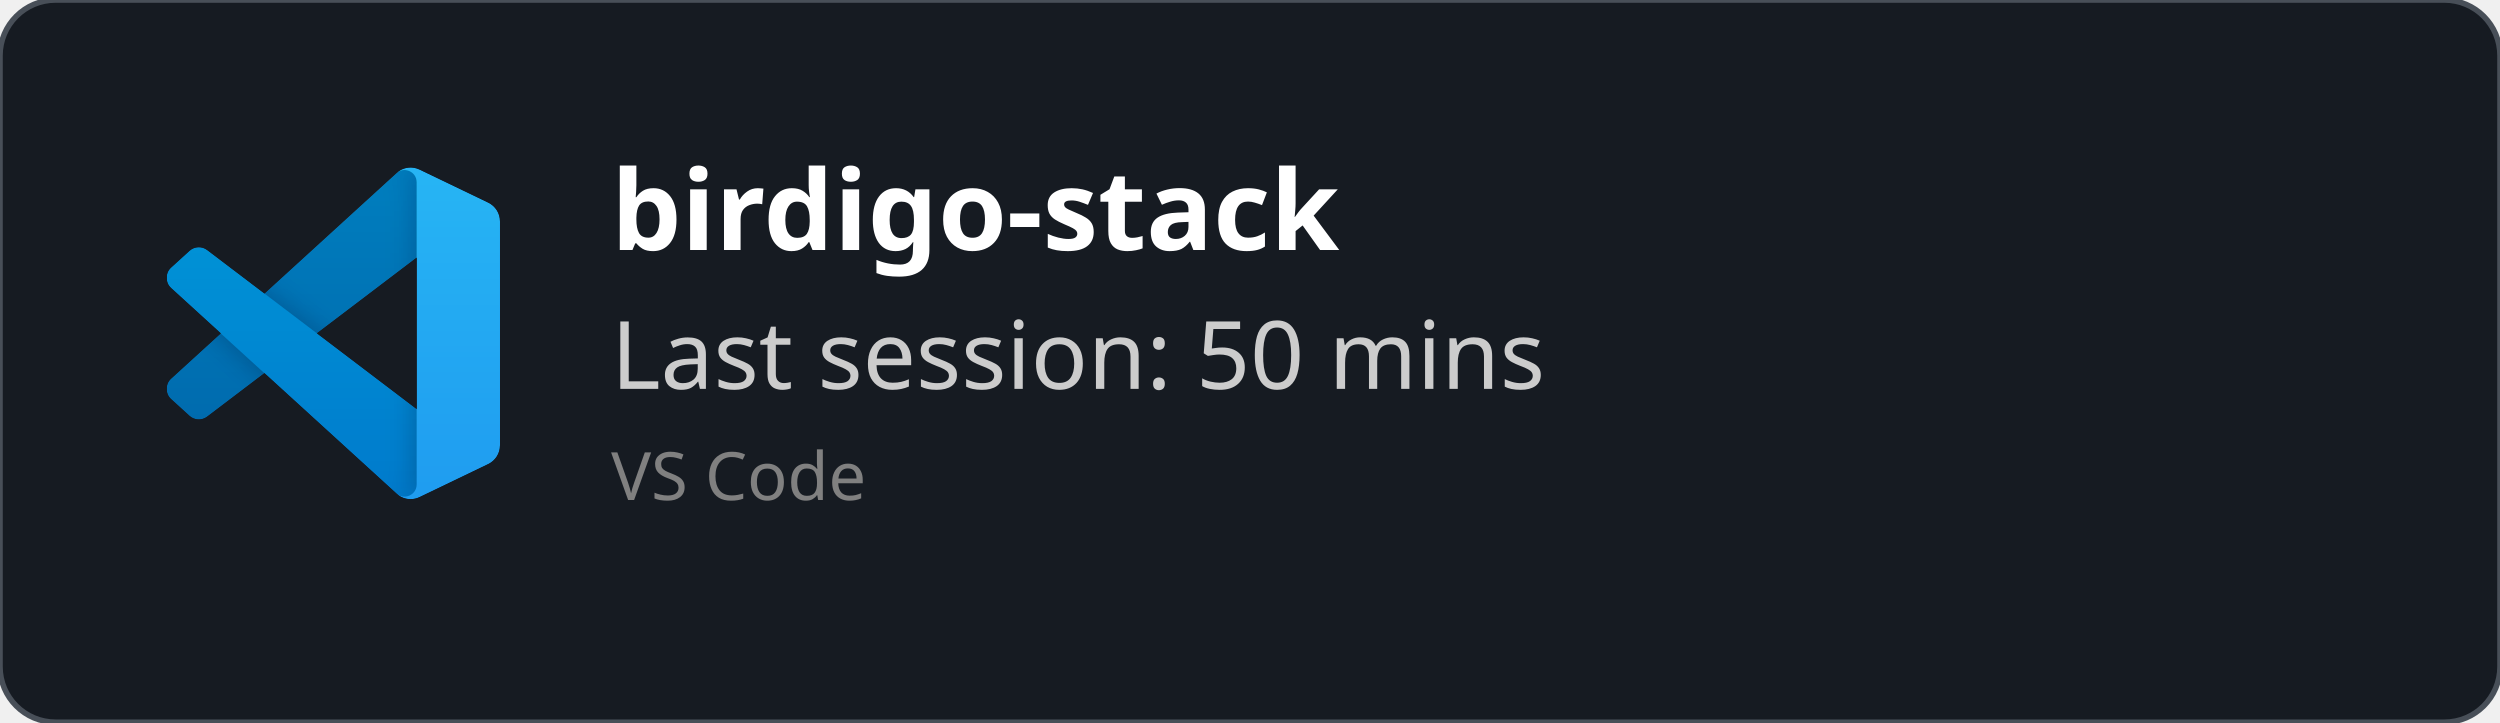
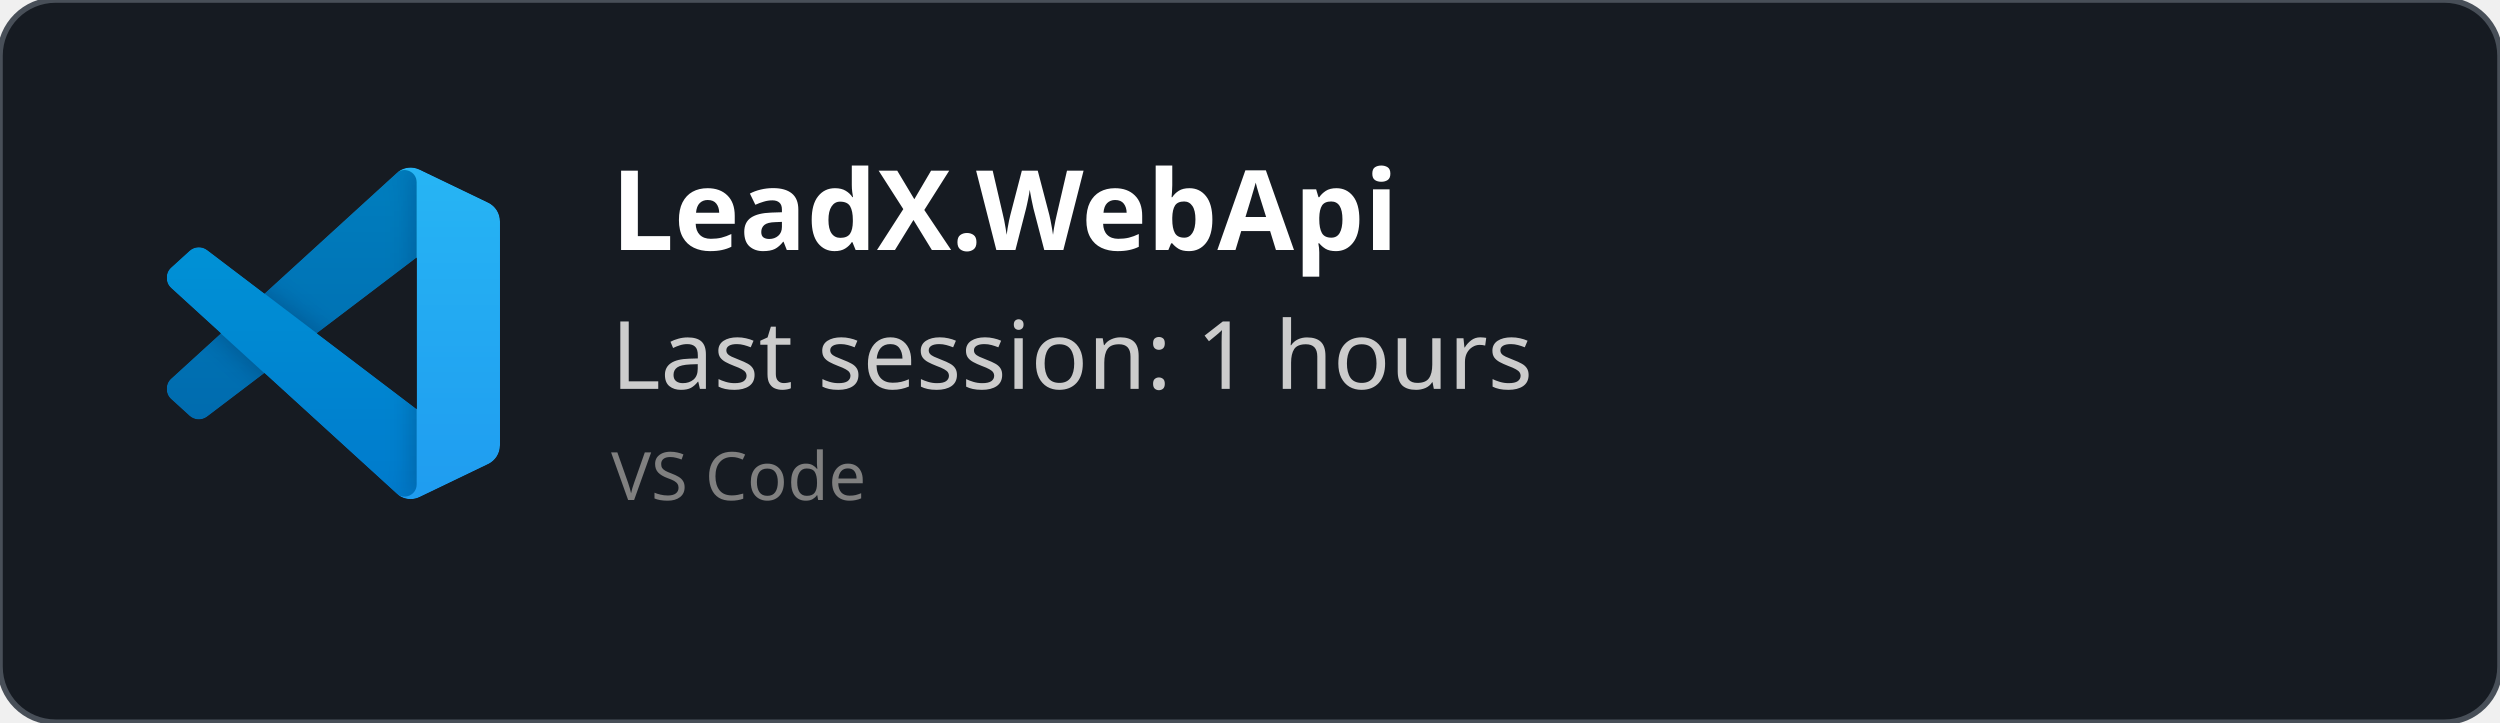
<svg xmlns="http://www.w3.org/2000/svg" width="450" height="130" viewBox="0 0 450 130" fill="none" role="img">
  <style>
    *{
        font-family: 'Segoe UI', Ubuntu, monospace
    }
    </style>
  <defs>
    <clipPath id="horizontalClip" x="20" y="20" width="500" height="200">
      <rect x="90" y="20" width="300" height="50" />
    </clipPath>
  </defs>
  <rect width="450" height="130" fill="rgba(22,27,34)" stroke="#484f58" stroke-width="1" fill-opacity="1" stroke-opacity="1" x="0" y="0" rx="10px" ry="10px">
    </rect>
  <svg width="60" height="60" x="30" y="30" viewBox="0 0 100 100" fill="none" id="vscode">
    <mask id="mask0" mask-type="alpha" maskUnits="userSpaceOnUse" x="0" y="0" width="100" height="100">
      <path fill-rule="evenodd" clip-rule="evenodd" d="M70.912 99.317C72.487 99.931 74.283 99.891 75.873 99.126L96.461 89.22C98.624 88.179 100 85.989 100 83.587V16.413C100 14.011 98.624 11.822 96.461 10.781L75.873 0.874C73.786 -0.13 71.345 0.116 69.513 1.447C69.252 1.637 69.003 1.849 68.769 2.083L29.355 38.041L12.187 25.01C10.589 23.797 8.354 23.896 6.869 25.246L1.363 30.255C-0.453 31.906 -0.455 34.763 1.359 36.417L16.247 50L1.359 63.583C-0.455 65.237 -0.453 68.094 1.363 69.745L6.869 74.754C8.354 76.104 10.589 76.204 12.187 74.99L29.355 61.959L68.769 97.917C69.392 98.541 70.125 99.01 70.912 99.317ZM75.015 27.299L45.109 50L75.015 72.701V27.299Z" fill="white" />
    </mask>
    <g mask="url(#mask0)">
      <path d="M96.461 10.796L75.857 0.876C73.472 -0.273 70.622 0.212 68.75 2.083L1.299 63.583C-0.516 65.237 -0.514 68.094 1.303 69.745L6.813 74.754C8.298 76.104 10.535 76.204 12.134 74.99L93.361 13.37C96.086 11.303 100 13.246 100 16.667V16.427C100 14.027 98.625 11.838 96.461 10.796Z" fill="#0065A9" />
      <g filter="url(#filter0_d)">
        <path d="M96.461 89.204L75.857 99.124C73.472 100.273 70.622 99.788 68.75 97.917L1.299 36.417C-0.516 34.763 -0.514 31.906 1.303 30.255L6.813 25.246C8.298 23.896 10.535 23.796 12.134 25.009L93.361 86.63C96.086 88.697 100 86.754 100 83.333V83.573C100 85.974 98.625 88.162 96.461 89.204Z" fill="#007ACC" />
      </g>
      <g filter="url(#filter1_d)">
        <path d="M75.858 99.126C73.472 100.274 70.622 99.788 68.75 97.917C71.056 100.223 75 98.59 75 95.328V4.672C75 1.41 71.056 -0.223 68.75 2.083C70.622 0.211 73.472 -0.274 75.858 0.874L96.459 10.781C98.623 11.822 100 14.011 100 16.413V83.587C100 85.989 98.623 88.179 96.459 89.22L75.858 99.126Z" fill="#1F9CF0" />
      </g>
      <g style="mix-blend-mode:overlay" opacity="0.25">
        <path fill-rule="evenodd" clip-rule="evenodd" d="M70.851 99.317C72.426 99.931 74.222 99.891 75.812 99.126L96.4 89.22C98.563 88.179 99.939 85.989 99.939 83.587V16.413C99.939 14.011 98.564 11.822 96.4 10.781L75.812 0.874C73.725 -0.13 71.284 0.116 69.453 1.447C69.191 1.637 68.942 1.849 68.708 2.083L29.294 38.041L12.126 25.01C10.528 23.796 8.293 23.896 6.809 25.246L1.302 30.255C-0.513 31.906 -0.515 34.763 1.298 36.417L16.186 50L1.298 63.583C-0.515 65.237 -0.513 68.094 1.302 69.745L6.809 74.754C8.293 76.104 10.528 76.204 12.126 74.99L29.294 61.959L68.708 97.917C69.332 98.54 70.064 99.01 70.851 99.317ZM74.954 27.299L45.048 50L74.954 72.701V27.299Z" fill="url(#paint0_linear)" />
      </g>
    </g>
    <defs>
      <filter id="filter0_d" x="-8.394" y="15.829" width="116.727" height="92.246" filterUnits="userSpaceOnUse" color-interpolation-filters="sRGB">
        <feFlood flood-opacity="0" result="BackgroundImageFix" />
        <feColorMatrix in="SourceAlpha" type="matrix" values="0 0 0 0 0 0 0 0 0 0 0 0 0 0 0 0 0 0 127 0" />
        <feOffset />
        <feGaussianBlur stdDeviation="4.167" />
        <feColorMatrix type="matrix" values="0 0 0 0 0 0 0 0 0 0 0 0 0 0 0 0 0 0 0.25 0" />
        <feBlend mode="overlay" in2="BackgroundImageFix" result="effect1_dropShadow" />
        <feBlend mode="normal" in="SourceGraphic" in2="effect1_dropShadow" result="shape" />
      </filter>
      <filter id="filter1_d" x="60.417" y="-8.076" width="47.917" height="116.151" filterUnits="userSpaceOnUse" color-interpolation-filters="sRGB">
        <feFlood flood-opacity="0" result="BackgroundImageFix" />
        <feColorMatrix in="SourceAlpha" type="matrix" values="0 0 0 0 0 0 0 0 0 0 0 0 0 0 0 0 0 0 127 0" />
        <feOffset />
        <feGaussianBlur stdDeviation="4.167" />
        <feColorMatrix type="matrix" values="0 0 0 0 0 0 0 0 0 0 0 0 0 0 0 0 0 0 0.25 0" />
        <feBlend mode="overlay" in2="BackgroundImageFix" result="effect1_dropShadow" />
        <feBlend mode="normal" in="SourceGraphic" in2="effect1_dropShadow" result="shape" />
      </filter>
      <linearGradient id="paint0_linear" x1="49.939" y1="0.258" x2="49.939" y2="99.742" gradientUnits="userSpaceOnUse">
        <stop stop-color="white" />
        <stop offset="1" stop-color="white" stop-opacity="0" />
      </linearGradient>
    </defs>
  </svg>
  <text x="110" y="45" font-size="20" clip-path="url(#horizontalClip)" font-weight="bold" font-family="Ubuntu" fill="white">
-     birdigo-stack
+     LeadX.WebApi
    </text>
  <text x="110" y="70" font-size="17px" font-family="Ubuntu" fill="#ccc">
-     Last session: 50 mins
+     Last session: 1 hours
    </text>
  <text x="110" y="90" font-size="12px" font-family="Ubuntu" fill="grey">
    VS Code
    </text>
</svg>
